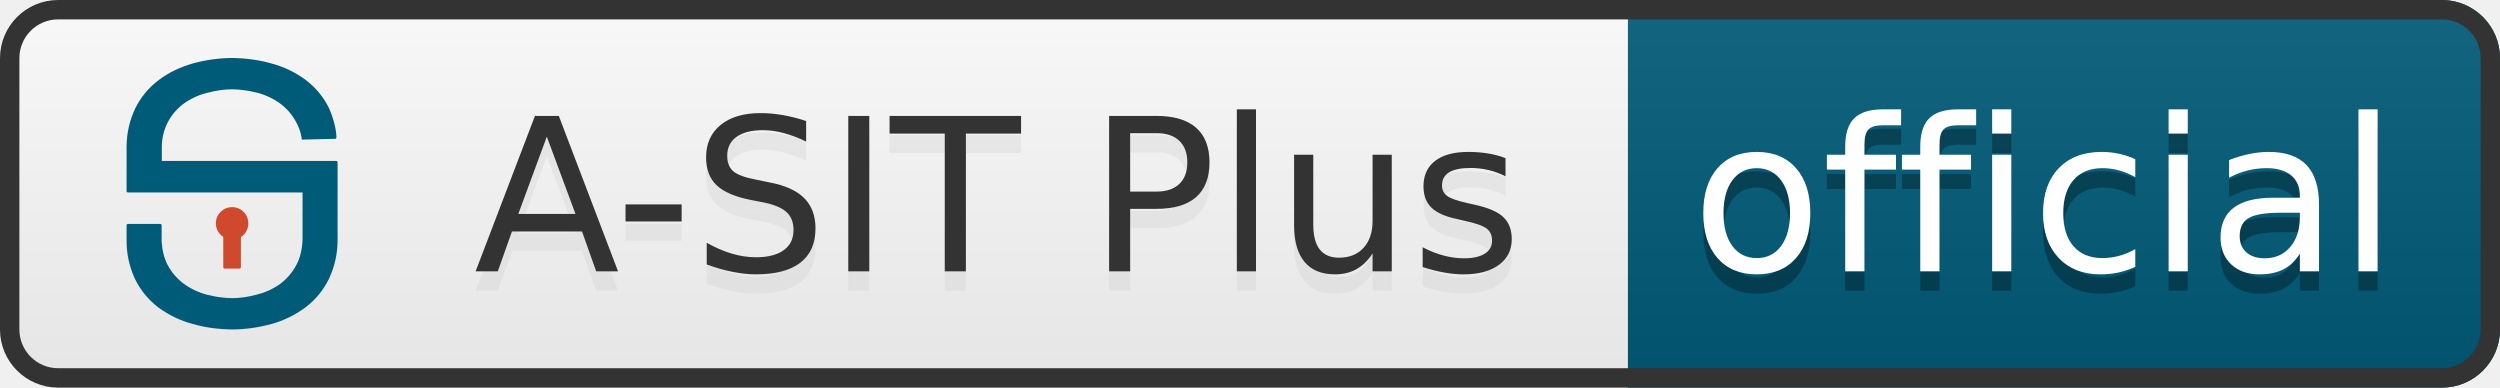
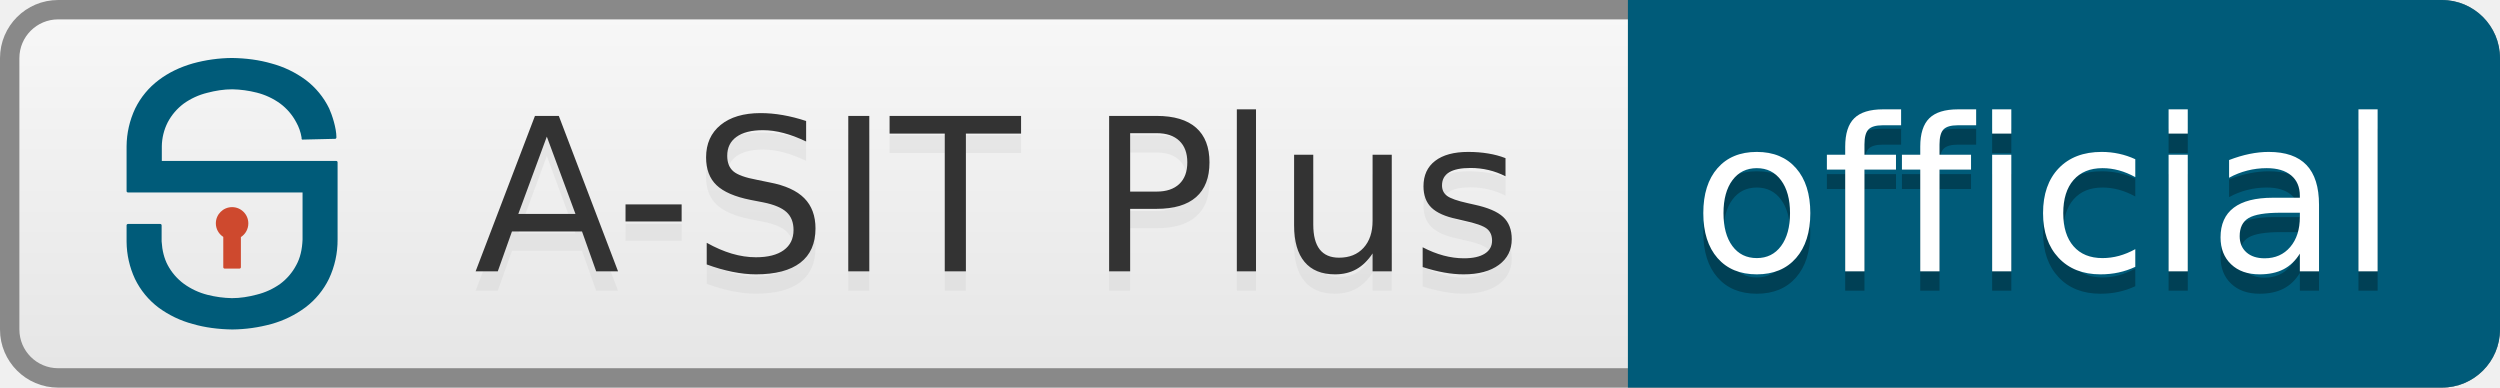
<svg xmlns="http://www.w3.org/2000/svg" xml:space="preserve" width="129" height="20" aria-label="A-SIT Plus: official">
  <defs>
-     <clipPath id="c" clipPathUnits="userSpaceOnUse">
+     <clipPath id="d" clipPathUnits="userSpaceOnUse">
      <path d="M0 595.3h841.9V0H0Z" />
    </clipPath>
+     <clipPath id="c" clipPathUnits="userSpaceOnUse">
+       <rect width="129" height="20" fill="#fff" rx="3" />
+     </clipPath>
+     <clipPath id="e" clipPathUnits="userSpaceOnUse">
+       <rect width="129" height="20" fill="#fff" rx="3" />
+     </clipPath>
+     <clipPath id="a" clipPathUnits="userSpaceOnUse">
+       <rect width="129" height="20" fill="#fff" rx="3" />
+     </clipPath>
  </defs>
-   <linearGradient id="b" x2="0" y2="100%">
+   <linearGradient id="b" x1="0" x2="0" y1="0" y2="50.8" gradientTransform="scale(2.54 .394)" gradientUnits="userSpaceOnUse">
    <stop offset="0" stop-color="#bbb" stop-opacity=".1" />
    <stop offset="1" stop-opacity=".1" />
  </linearGradient>
-   <clipPath id="a">
-     <rect width="129" height="20" fill="#fff" rx="3" />
-   </clipPath>
-   <g clip-path="url(#a)">
-     <path fill="#fff" d="M0 0h84v20H0z" />
-     <path fill="#005b79" d="M84 0h45v20H84z" />
-     <path fill="url(#b)" d="M0 0h129v20H0z" />
-   </g>
+   <path fill="#fff" d="M0 0h84v20H0z" clip-path="url(#a)" />
+   <path fill="url(#b)" d="M0 0h129v20H0z" clip-path="url(#c)" />
+   <rect width="128" height="19" x=".5" y=".5" fill="none" stroke="#898989" stroke-dashoffset="17.4" stroke-linecap="round" stroke-linejoin="round" stroke-miterlimit="64.6" ry="2.5" />
  <text x="515" y="150" fill="#ccc" fill-opacity=".3" aria-hidden="true" font-family="Verdana,Geneva,&quot;DejaVu Sans&quot;,sans-serif" font-size="110" text-anchor="middle" text-rendering="geometricPrecision" textLength="570" transform="scale(.1)">A-SIT Plus</text>
  <text x="515" y="140" fill="#333" font-family="Verdana,Geneva,&quot;DejaVu Sans&quot;,sans-serif" font-size="110" text-anchor="middle" text-rendering="geometricPrecision" textLength="570" transform="scale(.1)">A-SIT Plus</text>
-   <text x="1055" y="150" fill="#010101" fill-opacity=".3" aria-hidden="true" font-family="Verdana,Geneva,&quot;DejaVu Sans&quot;,sans-serif" font-size="110" text-anchor="middle" text-rendering="geometricPrecision" textLength="350" transform="scale(.1)">official</text>
-   <text x="1055" y="140" fill="#fff" font-family="Verdana,Geneva,&quot;DejaVu Sans&quot;,sans-serif" font-size="110" text-anchor="middle" text-rendering="geometricPrecision" textLength="350" transform="scale(.1)">official</text>
-   <rect width="128" height="19" x=".5" y=".5" fill="none" stroke="#333" stroke-dashoffset="17.4" stroke-linecap="round" stroke-linejoin="round" stroke-miterlimit="64.6" ry="2.5" />
-   <g clip-path="url(#c)" transform="matrix(.101 0 0 -.101 -30 42.2)">
+   <g clip-path="url(#d)" transform="matrix(.101 0 0 -.101 -30 42.2)">
    <path fill="#005b79" d="M415.7 249.5c-7.2.1-14 1-20.2 2.8a52.3 52.3 0 0 0-17.5 8.4 40.4 40.4 0 0 0-12 14.6 45.8 45.8 0 0 0-4.3 19v8.4a.7.7 0 0 0 .7.7h16.5c.4 0 .7-.3.7-.7v-8.2c.3-4.7 1.3-8.7 3.1-12.1a28.5 28.5 0 0 1 8.3-9.6 35.3 35.3 0 0 1 12-5.6 55.4 55.4 0 0 1 12.5-1.7c4.3 0 8.6.7 12.7 1.8a35 35 0 0 1 12 5.5 28.5 28.5 0 0 1 8.2 9.6c2 3.6 3 8 3.2 13v24.1h-89.2a.7.7 0 0 0-.7.7v22.9a46 46 0 0 0 4.4 19.3 40.4 40.4 0 0 0 12 14.5c5 3.8 10.8 6.6 17.4 8.5a77.5 77.5 0 0 0 20 2.8c7.2-.1 14-1 20.2-2.8a52.3 52.3 0 0 0 17.5-8.4 40.4 40.4 0 0 0 12-14.6c1.5-3.3 3.7-10 3.7-14.7 0-.4-.2-.7-.5-.8l-17-.4c-.1 0-.3.3-.3.5v.6c-.5 2.9-1.4 5.4-2.7 7.7a28.5 28.5 0 0 1-8.2 9.6 35 35 0 0 1-12 5.6 55.3 55.3 0 0 1-12.5 1.7c-4.3 0-8.6-.7-12.8-1.8a35 35 0 0 1-12-5.5 28.5 28.5 0 0 1-8.2-9.6 27.9 27.9 0 0 1-3-12.2v-7.5h89.1a.7.7 0 0 0 .7-.7v-39.5a46.4 46.4 0 0 0-4.4-20 40.4 40.4 0 0 0-12-14.6 52.4 52.4 0 0 0-17.4-8.5 77.6 77.6 0 0 0-20-2.8z" />
    <path fill="#ce492e" d="M419.4 280.6h-7.6a.7.7 0 0 0-.7.7v15.5a8.2 8.2 0 0 0-3.8 6.9 8.3 8.3 0 0 0 16.6 0 8.3 8.3 0 0 0-3.8-7v-15.4a.7.7 0 0 0-.7-.7" />
  </g>
+   <path fill="#005b79" d="M84 0h45v20H84z" clip-path="url(#e)" />
+   <text x="1055" y="150" fill="#010101" fill-opacity=".3" aria-hidden="true" font-family="Verdana,Geneva,&quot;DejaVu Sans&quot;,sans-serif" font-size="110" text-anchor="middle" text-rendering="geometricPrecision" textLength="350" transform="scale(.1)">official</text>
+   <text x="1055" y="140" fill="#fff" font-family="Verdana,Geneva,&quot;DejaVu Sans&quot;,sans-serif" font-size="110" text-anchor="middle" text-rendering="geometricPrecision" textLength="350" transform="scale(.1)">official</text>
</svg>
